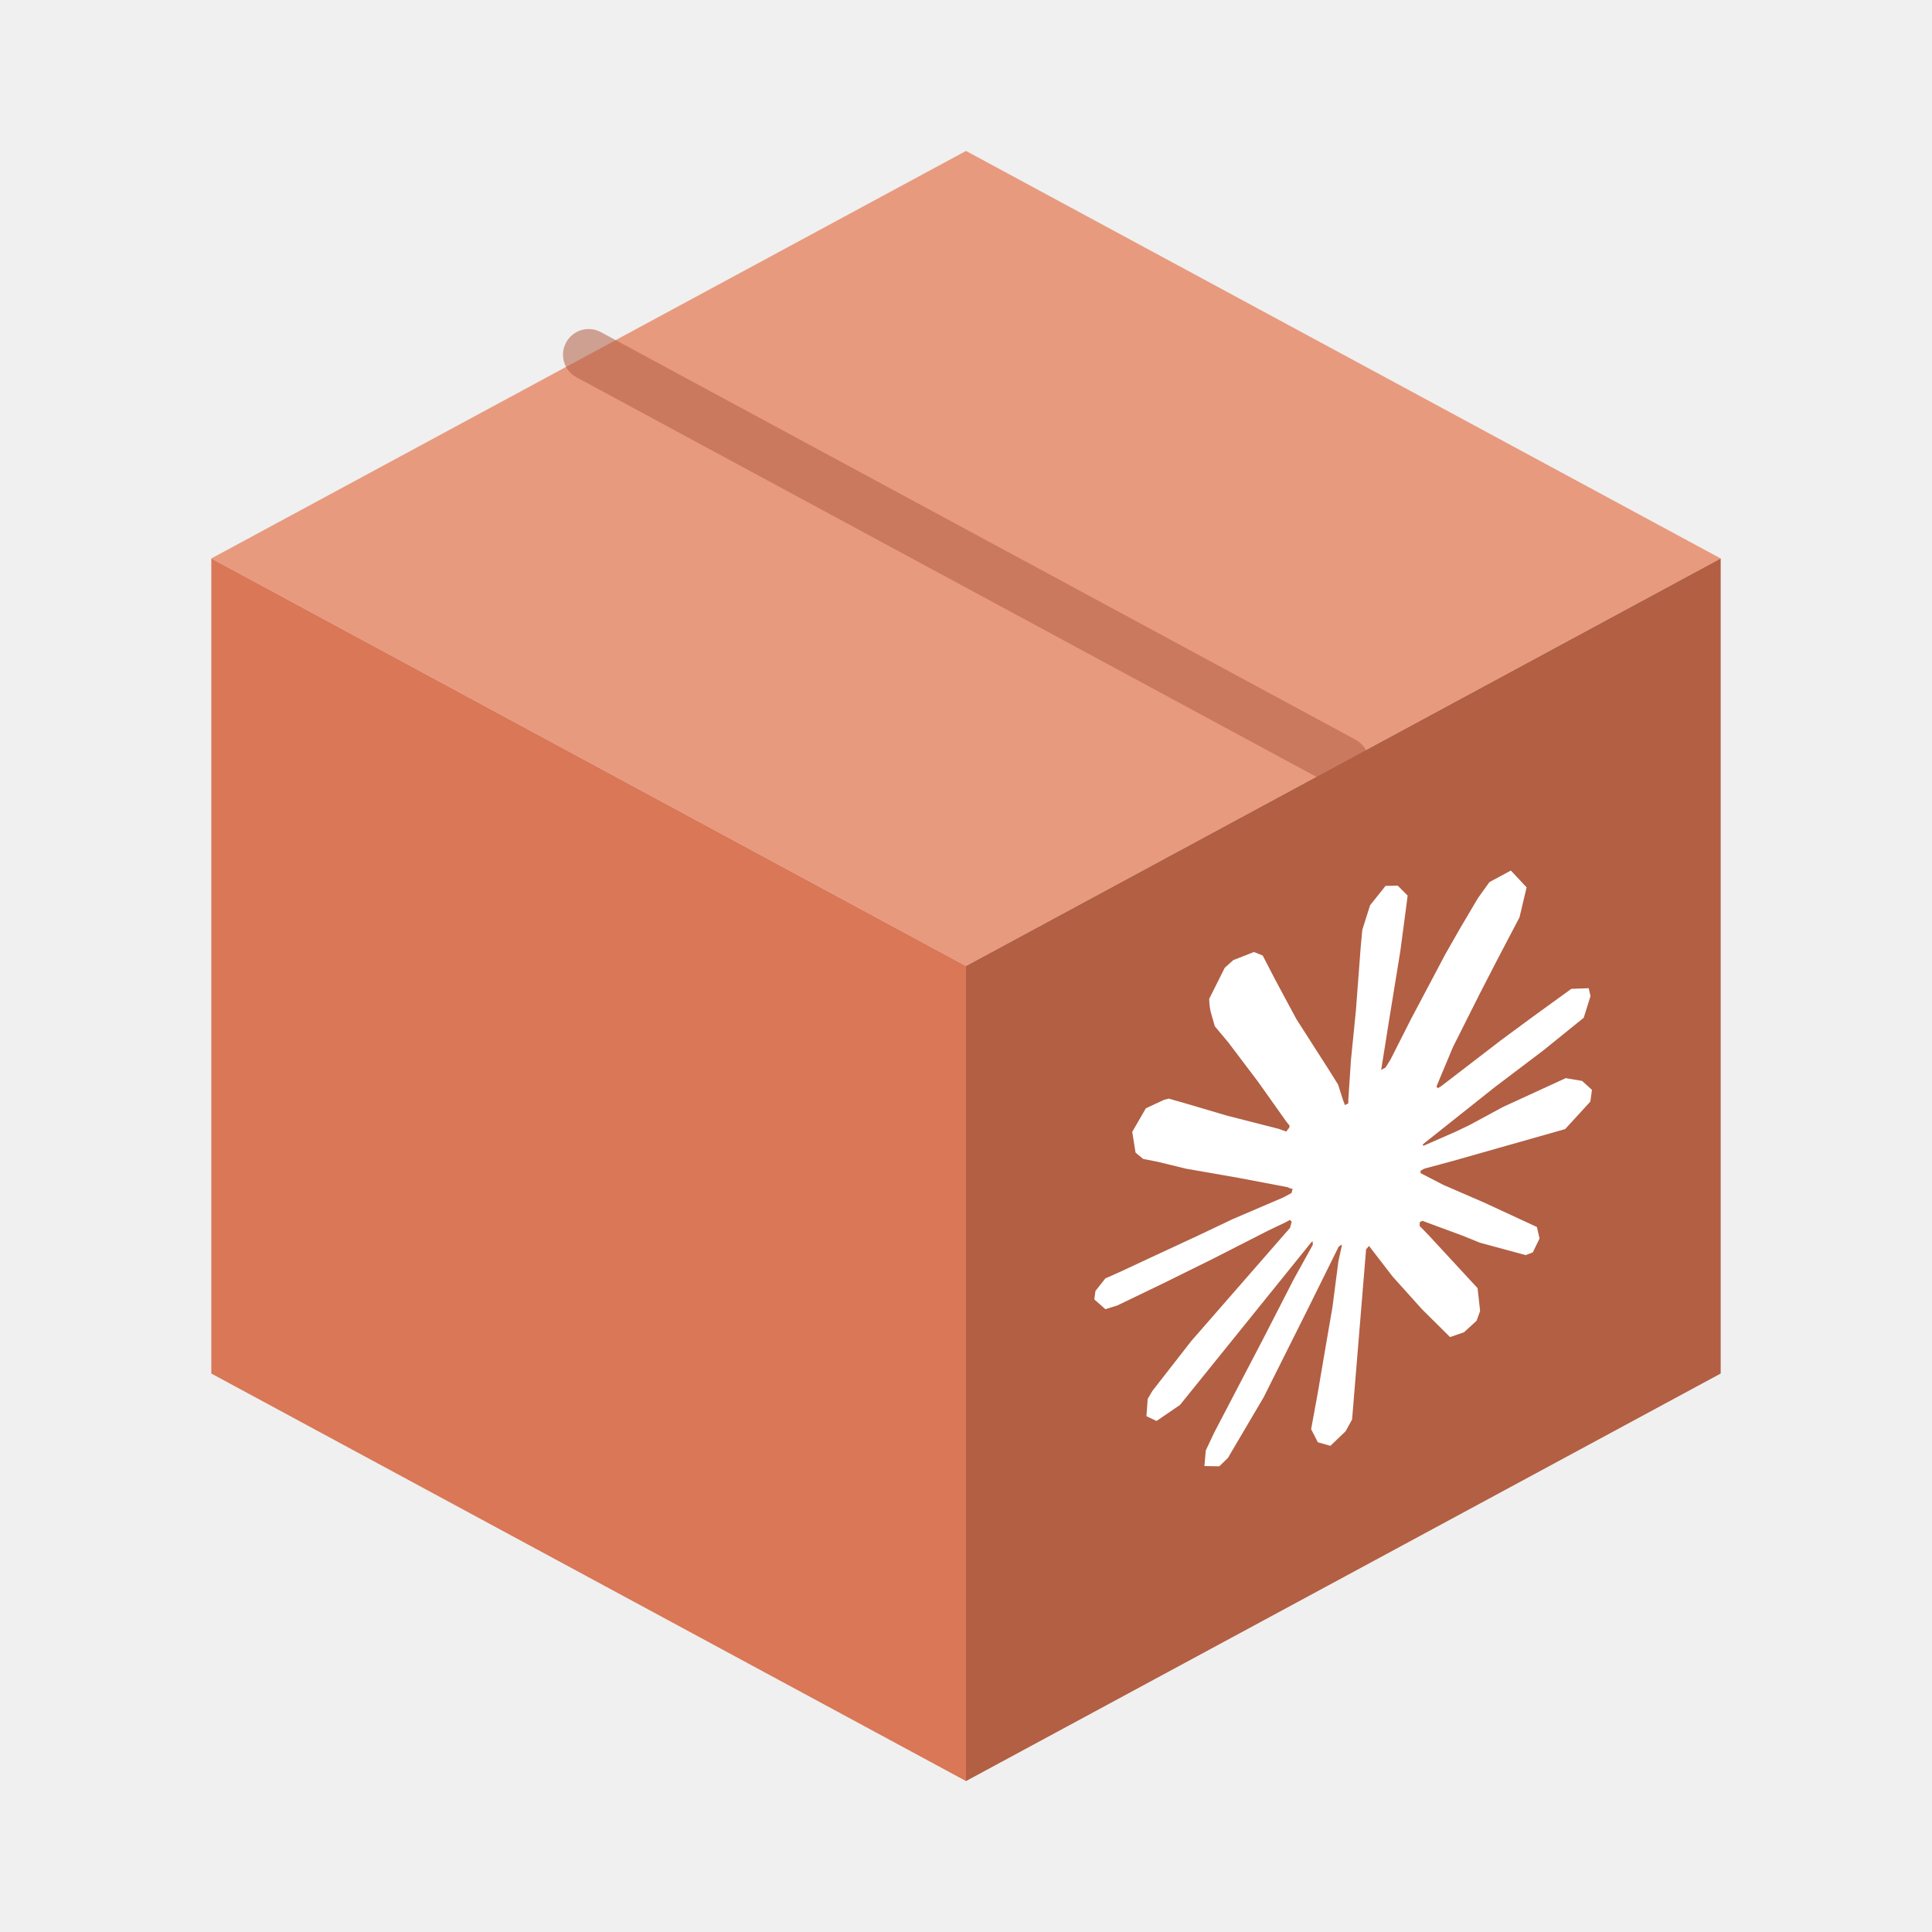
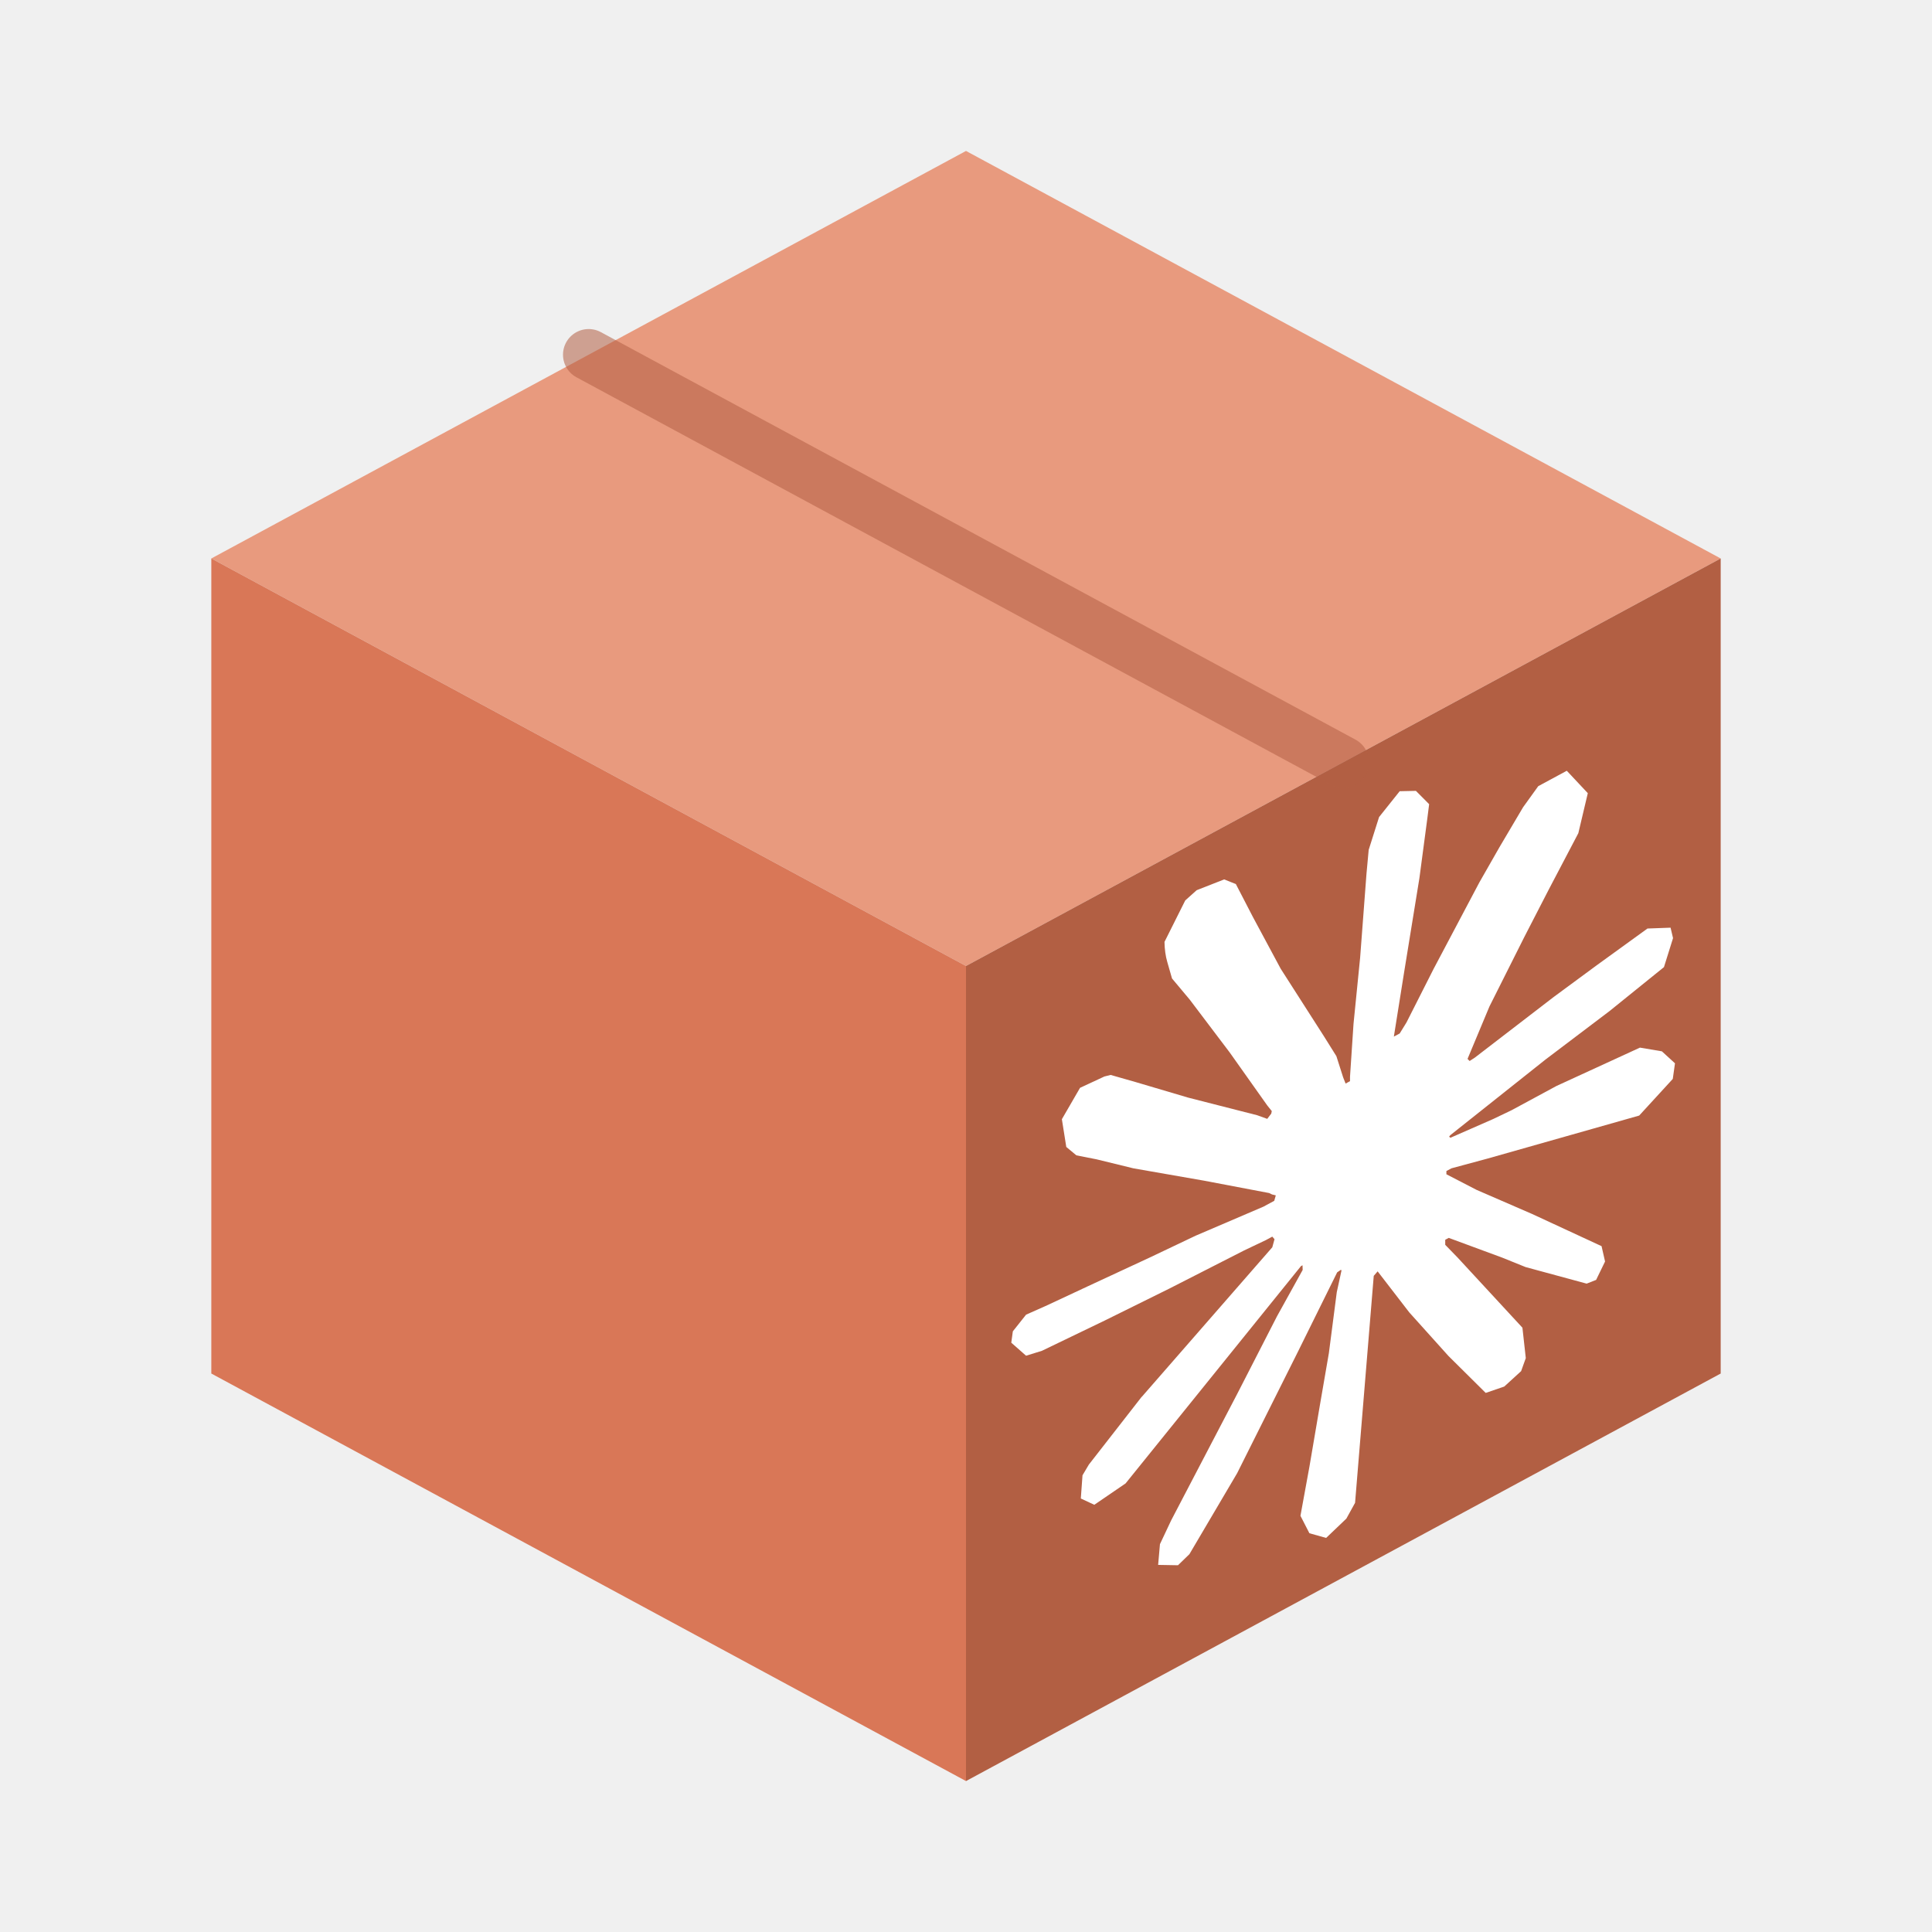
<svg xmlns="http://www.w3.org/2000/svg" viewBox="0 0 64 64">
  <polygon points="32,5 57,18.5 32,32 7,18.5" fill="#e89a7e" />
  <polygon points="7,18.5 32,32 32,59 7,45.5" fill="#d97757" />
  <polygon points="57,18.5 57,45.5 32,59 32,32" fill="#b25f43" />
  <path d="M19.5 11.75 L44.5 25.25" stroke="#b25f43" stroke-width="1.7" stroke-linecap="round" opacity="0.55" />
  <g transform="matrix(25,-13.5,0,27,32,32)">
-     <g transform="translate(0.17,0.17) scale(0.001289)">
+     <g transform="translate(0.06,0.06) scale(0.001719)">
      <path d="m100.5 340.4 100.7-56.5 1.7-4.9-1.7-2.7h-4.9l-16.9-1-57.6-1.6-49.8-2.1-48.4-2.6-12.2-2.6-11.4-15 1.2-7.5 10.2-6.8 14.6 1.3 32.4 2.2L107 244l35.2 2.1 52.2 5.4h8.3l1.2-3.3-2.9-2.1-2.2-2.1-50.3-34-54.4-36-28.5-20.7-15.4-10.5-7.8-9.9-3.4-21.5L53 96l18.8 1.3 4.8 1.3 19.1 14.6 40.7 31.5 53.1 39.1 7.8 6.5 3.1-2.2.4-1.6-3.5-5.8-28.9-52.2-30.8-53.1-13.7-22-3.6-13.4c-1.4-5.1-2.1-10.3-2.2-15.6l16-21.6 8.8-2.9 21.2 2.9 9 7.8 13.2 30.2 21.4 47.6 33.2 64.6 9.7 19.2 5.2 17.7 1.9 5.4h3.4v-3.1l2.7-36.4 5.1-44.7 4.9-57.5 1.7-16.2 8-19.4 15.9-10.5 12.5 6 10.2 14.6-1.4 9.5-6.1 39.5-11.9 61.9-7.8 41.4h4.5l5.2-5.2 21-27.9 35.2-44 15.6-17.5 18.1-19.3 11.7-9.2h22l16.2 24.1-7.3 24.9-22.7 28.7-18.8 24.4-27 36.3-16.9 29 1.6 2.3 4-.4 60.9-12.9 32.9-6 39.3-6.7 17.8 8.3 1.9 8.4-7 17.2-42 10.4-49.3 9.9-73.4 17.3-.9.6 1 1.3 33 3.1 14.1.8h34.6l64.4 4.8 16.9 11.1 10.1 13.6-1.7 10.3-25.9 13.2-35-8.3-81.7-19.4-28-7h-3.9v2.3l23.3 22.8 42.8 38.6L455 410l2.7 12.3-6.9 9.7-7.3-1-47-35.3-18.2-15.9-41.1-34.6h-2.7v3.6l9.5 13.8 50 75.1 2.6 23-3.6 7.5-13 4.5-14.3-2.6-28.7-40.7-30.2-46.2-24.4-41.5-3 1.7L265 498.2l-6.7 7.9-15.6 6-12.9-9.8-6.9-15.9 6.9-31.5 8.3-41 6.7-32.6 6.1-40.5 3.6-13.5-.3-.9-3 .4-30.6 42-46.5 62.8-36.8 39.4-8.8 3.5-15.3-7.9 1.4-14.1 8.6-12.6 50.9-64.8 30.7-40.1 19.8-23.2-.1-3.4h-1.2L88.1 395.9 64 399.1l-10.4-9.7 1.3-15.9 4.9-5.2 40.7-28c.1-.1 0 .1 0 .1" fill="#fff" />
    </g>
  </g>
</svg>
